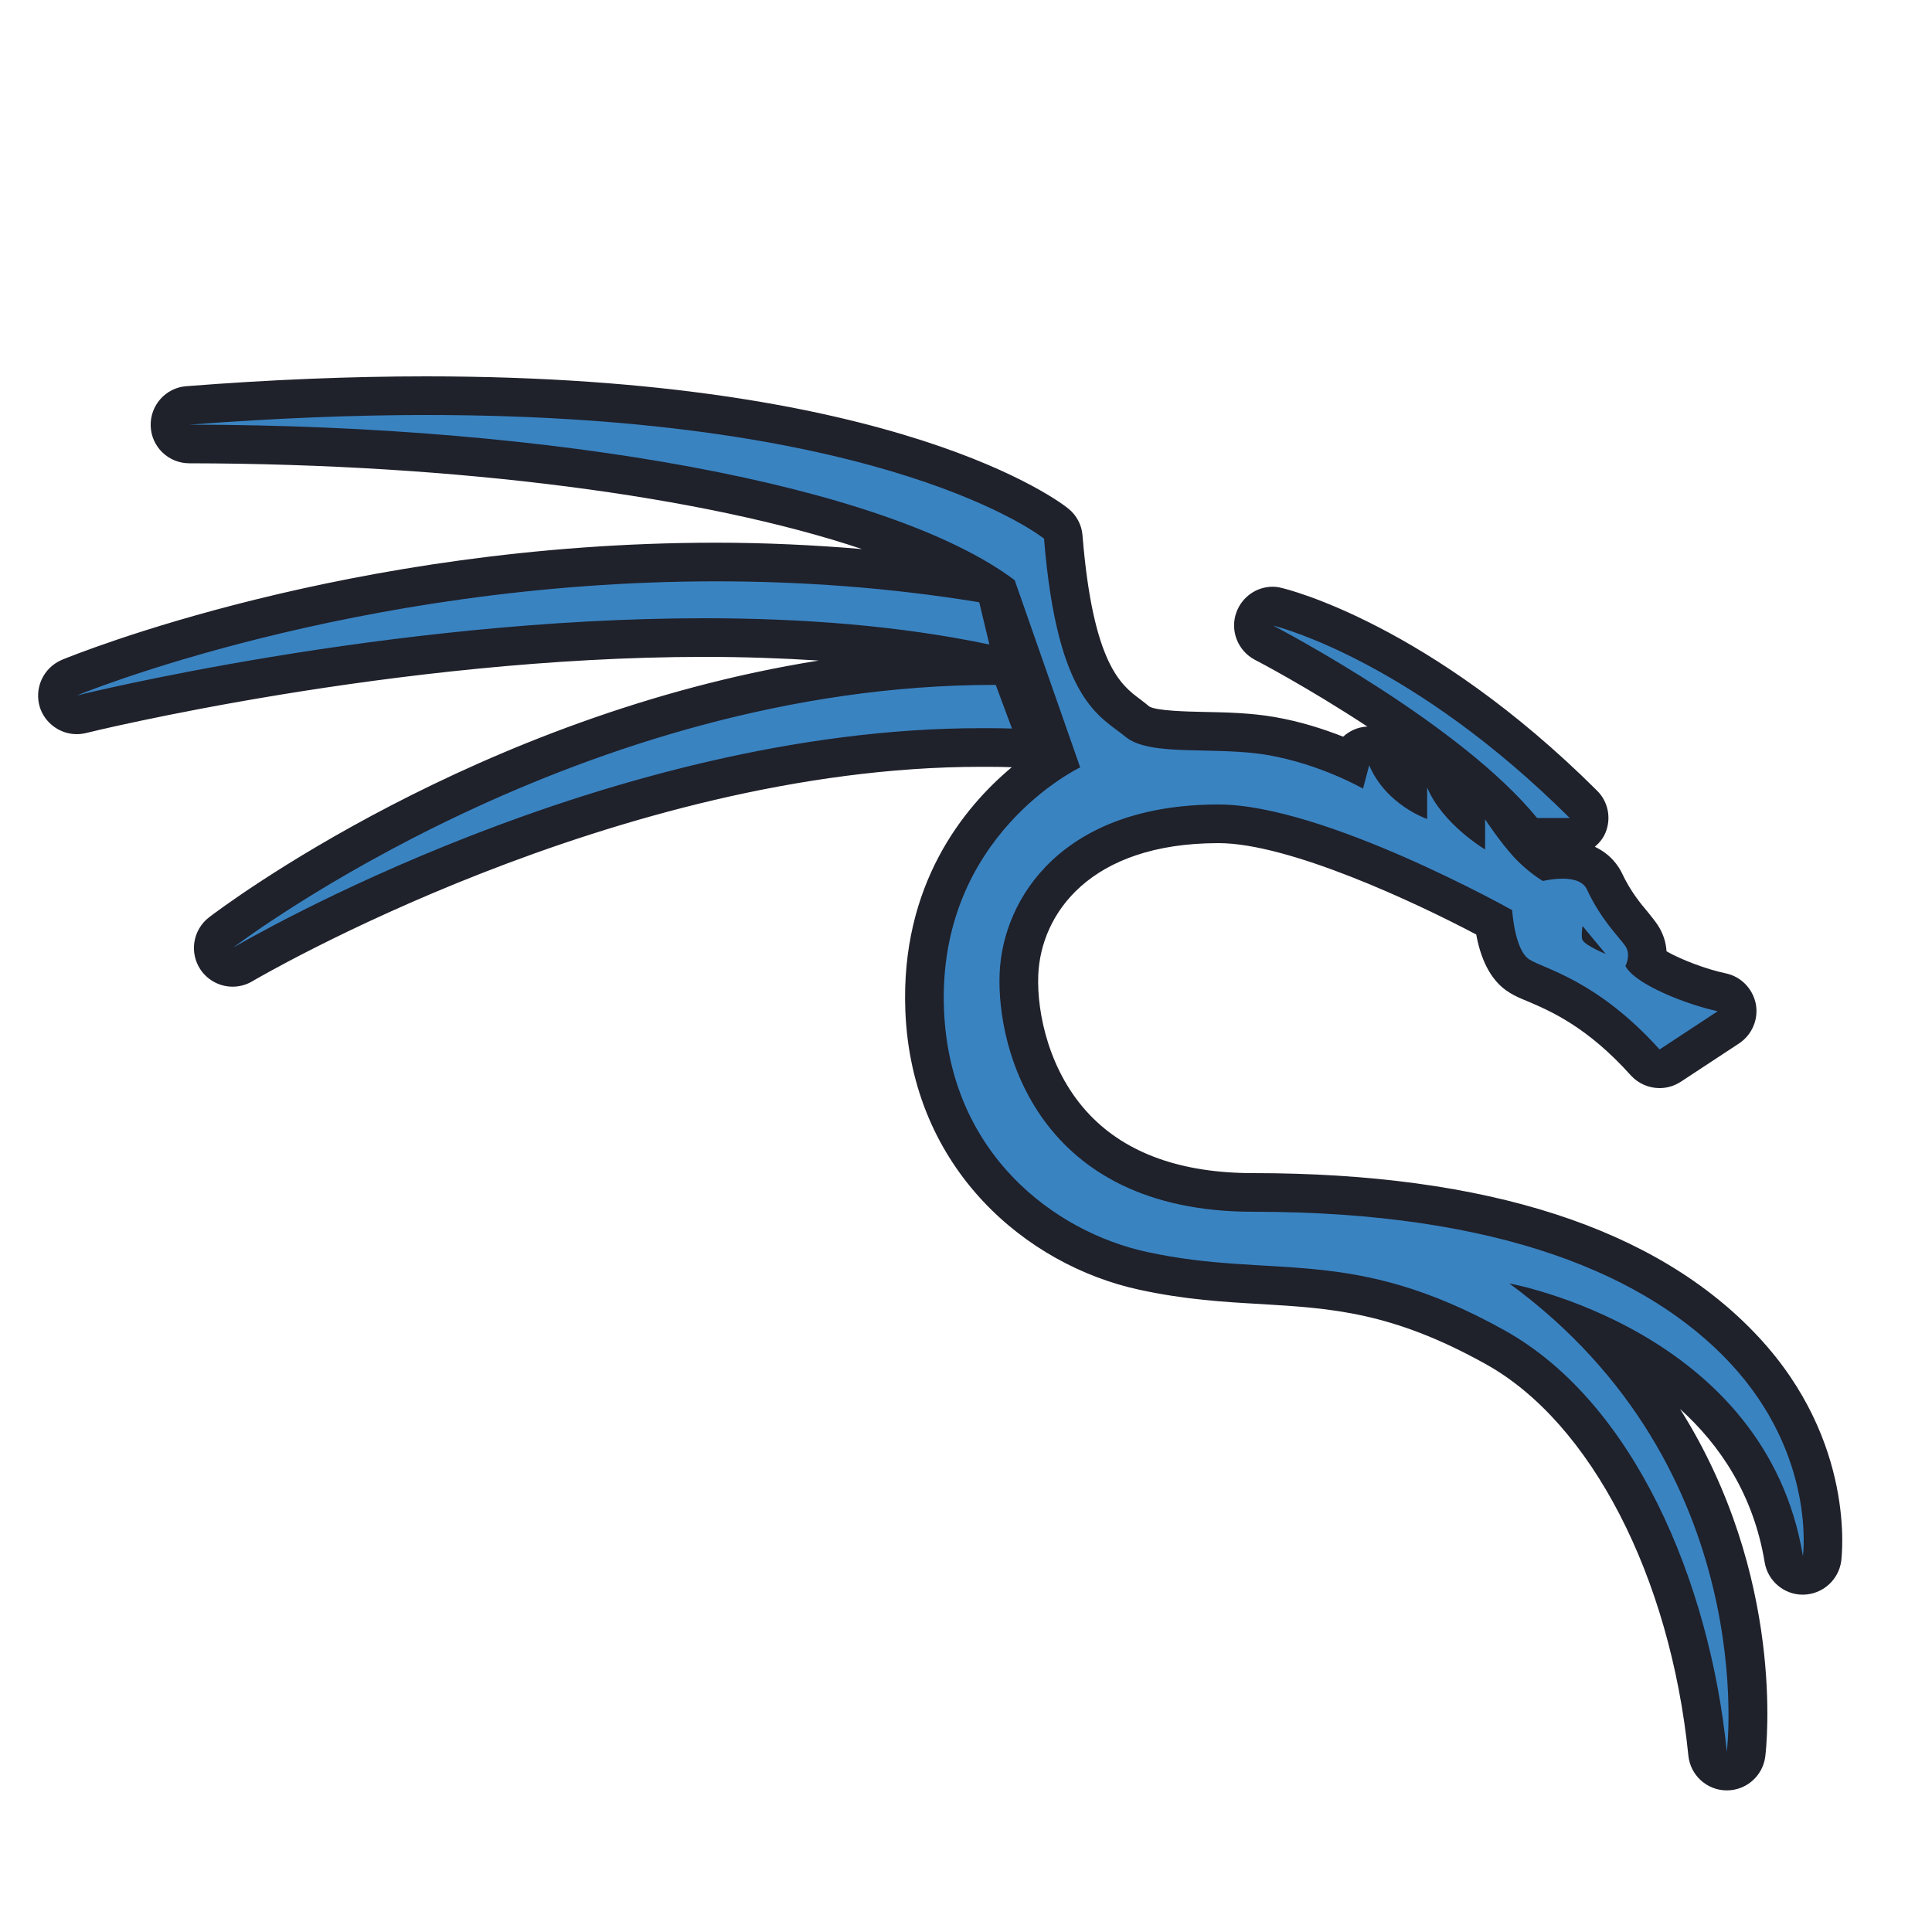
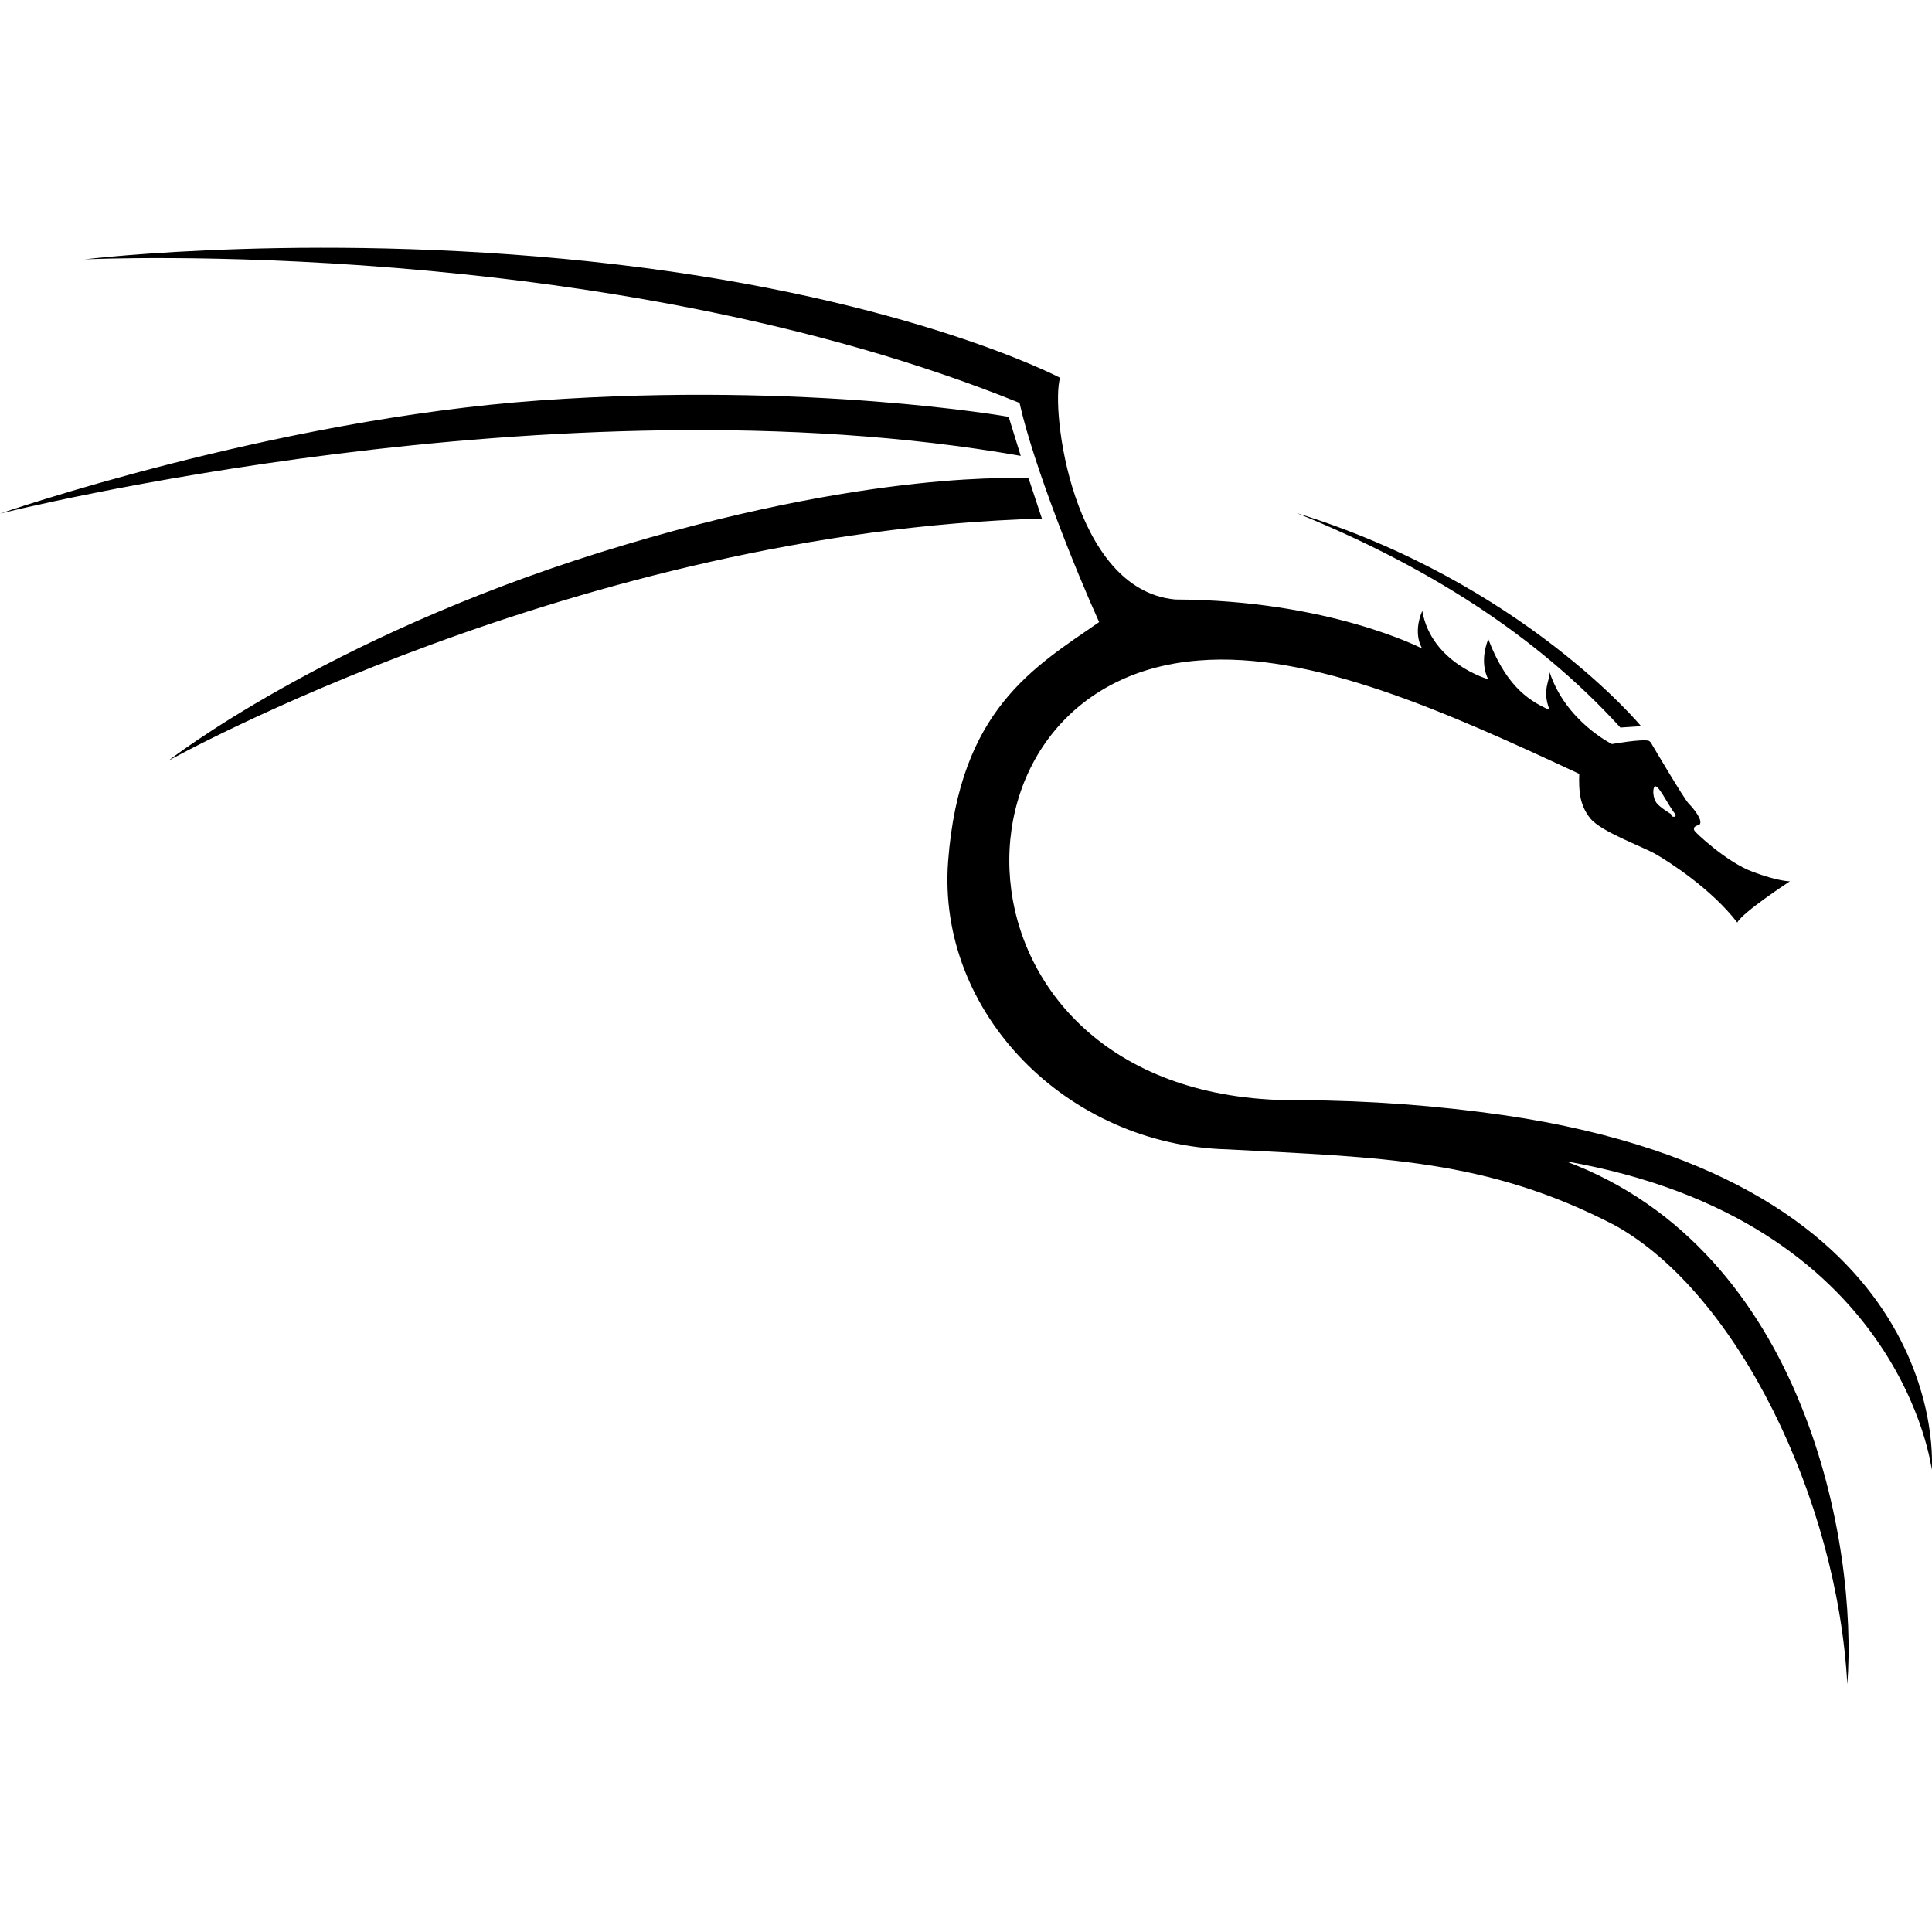
- <svg xmlns="http://www.w3.org/2000/svg" viewBox="0 0 100 100" width="100px" height="100px">
-   <path fill="#3a83c1" d="M93.261,81.186L93.261,81.186c-0.539,0.008-0.99-0.374-1.11-0.9c-1.363-5.979-5.97-9.659-9.57-11.306 c7.778,8.023,8.022,18.034,7.87,21.269c-0.028,0.584-0.517,1.037-1.101,1.031l0,0c-0.548-0.006-0.999-0.419-1.067-0.963 C87.122,81.094,82.91,72.804,77.39,69.73c-5.05-2.82-8.44-3.02-12.03-3.22c-1.92-0.12-3.9-0.23-6.21-0.73 c-5.4-1.18-10.99-5.81-11.29-13.5c-0.3-7.85,4.81-11.78,6.83-13.02c-0.01,0-1.72-0.52-2.35-0.55c-0.52-0.02-1.04-0.02-1.57-0.02 c-19.12,0-38.03,11.13-38.22,11.24c-0.16,0.09-0.34,0.14-0.51,0.14c-0.32,0-0.64-0.15-0.83-0.44c-0.3-0.44-0.2-1.03,0.22-1.35 c0.18-0.14,18.35-13.38,39.58-13.91c0-0.02,0-0.01,0-0.04C46.77,33.64,41.91,33,36.46,33c-16.11,0-32.09,3.93-32.25,3.97 C4.13,36.99,4.05,37,3.97,37c-0.42,0-0.81-0.27-0.95-0.68c-0.16-0.5,0.09-1.04,0.57-1.24c0.14-0.06,14.67-5.99,33.47-5.99 c4.65,0,9.55,0.41,13.98,1.13c-6.715-4.261-23.019-7.114-40.75-7.236c-0.553-0.004-1.008-0.438-1.03-0.99l0,0 c-0.022-0.559,0.408-1.04,0.966-1.081c3.941-0.289,8.248-0.433,11.833-0.433c24.12,0,32.27,6.35,32.61,6.62L55,27.37l0.03,0.42 c0.58,7.12,2.26,8.38,3.38,9.21c0.17,0.12,0.33,0.24,0.48,0.36c0.5,0.42,2.05,0.46,3.43,0.49c1.14,0.02,2.32,0.05,3.46,0.24 c1.68,0.29,3.15,0.86,4.12,1.29l0.35-0.43c0.325-0.4,0.795-0.655,1.308-0.711l1.652-0.179c-0.83-0.6-1.68-1.16-2.48-1.68 c-2.87-1.84-5.27-3.09-5.31-3.12c-0.45-0.23-0.66-0.76-0.48-1.23c0.14-0.4,0.52-0.66,0.94-0.66c0.07,0,0.15,0.01,0.22,0.03 c0.3,0.07,7.39,1.81,15.86,10.23c0.28,0.28,0.37,0.71,0.22,1.09c-0.16,0.37-0.52,0.62-0.93,0.62h-1.69 c-0.31,0-0.861-0.127-1.051-0.357c0,0,0,0,0.571,0.677c0.347,0.411,0.74,0.7,1,0.88c0.22-0.03,0.5-0.06,0.8-0.06 c1.41,0,1.95,0.7,2.15,1.12c0.51,1.08,1.08,1.76,1.5,2.27c0.18,0.21,0.33,0.39,0.43,0.54c0.29,0.45,0.35,0.93,0.28,1.36 c0.66,0.51,2.4,1.28,3.87,1.59l0.878,1.464L85.73,55.63l-0.57-0.64c-2.41-2.68-4.53-3.58-5.67-4.07c-0.35-0.14-0.63-0.26-0.85-0.4 c-0.89-0.54-1.2-1.88-1.32-2.79c-1.96-1.06-9.77-5.09-14.25-5.09c-7.39,0-10.18,4.19-10.33,7.79c-0.09,2.27,0.63,5.56,2.94,7.97 c2.12,2.2,5.2,3.32,9.17,3.32c11.84,0,20.4,2.75,25.44,8.16c3.579,3.844,4.061,8.204,4.07,10.197 C94.363,80.685,93.869,81.177,93.261,81.186z" />
-   <path fill="#1f212b" d="M91.02,69.2c-5.24-5.63-14.04-8.48-26.17-8.48c-3.68,0-6.53-1.01-8.44-3.01 c-2.1-2.19-2.75-5.27-2.67-7.24c0.13-3.15,2.65-6.83,9.33-6.83c3.65,0,10.2,3.07,13.34,4.73c0.2,1.1,0.66,2.36,1.71,3 c0.28,0.18,0.59,0.31,0.98,0.47c1.14,0.49,3.05,1.3,5.31,3.82c0.39,0.43,0.94,0.66,1.49,0.66c0.38,0,0.76-0.11,1.1-0.33l3.01-1.98 c0.68-0.45,1.02-1.26,0.87-2.05c-0.16-0.79-0.77-1.42-1.56-1.58c-1.04-0.22-2.35-0.73-3.06-1.14c-0.03-0.46-0.17-0.93-0.47-1.38 c-0.14-0.21-0.31-0.41-0.49-0.64c-0.39-0.46-0.91-1.09-1.36-2.05c-0.16-0.33-0.56-0.95-1.39-1.34c0.23-0.2,0.43-0.44,0.55-0.73 c0.31-0.75,0.14-1.61-0.44-2.18C74,32.3,66.64,30.5,66.33,30.43c-0.15-0.04-0.3-0.06-0.46-0.06c-0.82,0-1.57,0.51-1.87,1.31 c-0.35,0.94,0.06,2,0.95,2.47c0.05,0.02,2.76,1.44,5.83,3.46h-0.06c-0.46,0.03-0.88,0.23-1.2,0.52c-0.97-0.38-2.21-0.79-3.57-1.02 c-1.21-0.21-2.49-0.24-3.61-0.26c-0.98-0.02-2.47-0.06-2.85-0.28c-0.13-0.11-0.3-0.24-0.48-0.38c-0.97-0.72-2.44-1.81-2.98-8.48 c-0.04-0.54-0.31-1.05-0.74-1.39c-0.34-0.28-8.76-6.84-33.23-6.84c-3.91,0-8.09,0.17-12.42,0.51c-1.07,0.08-1.88,1-1.84,2.07 s0.92,1.92,2,1.92c13.91,0.02,26.67,1.71,34.82,4.44c-2.49-0.21-5.01-0.33-7.56-0.33c-19,0-33.26,5.82-33.85,6.06 c-0.97,0.41-1.46,1.48-1.14,2.48C2.35,37.46,3.13,38,3.97,38c0.16,0,0.32-0.02,0.49-0.06C4.61,37.9,20.48,34,36.46,34 c2.06,0,4.04,0.07,5.92,0.19c-17.69,2.82-30.92,12.8-31.56,13.29c-0.84,0.65-1.03,1.83-0.44,2.71c0.39,0.57,1.02,0.88,1.66,0.88 c0.35,0,0.7-0.09,1.02-0.28c0.19-0.11,18.89-11.1,37.71-11.1c0.52,0,1.03,0,1.54,0.02h0.06c-2.49,2.08-5.76,6.08-5.51,12.6 c0.32,8.23,6.3,13.18,12.08,14.44c2.38,0.52,4.41,0.64,6.37,0.75c3.61,0.22,6.74,0.4,11.6,3.11c5.43,3.02,9.54,10.98,10.48,20.26 c0.1,1.01,0.95,1.79,1.97,1.8c0.01,0,0.01,0,0.02,0c1.01,0,1.86-0.75,1.99-1.75c0.06-0.49,1.06-9.32-4.41-17.99 c2.05,1.85,3.8,4.42,4.38,7.94c0.16,0.96,1,1.67,1.97,1.67h0.03c0.99-0.02,1.82-0.75,1.96-1.73C95.33,80.56,96.07,74.62,91.02,69.2z M65.9,32.38c0.48,0.12,7.29,1.94,15.35,9.96h-1.69C75.62,37.51,66.47,32.68,65.9,32.38z M36.46,32c-16.43,0-32.49,4-32.49,4 s14.27-5.91,33.09-5.91c4.34,0,8.91,0.31,13.61,1.08c0,0.01,0.01,0.01,0.02,0.02l0.52,2.17C46.56,32.38,41.5,32,36.46,32z M50.77,37.69c-19.31,0-38.13,11.03-38.72,11.37c0.55-0.41,18.09-13.61,39.41-13.61h0.08l0.84,2.26 C51.84,37.69,51.31,37.69,50.77,37.69z M93.32,80.54c-1.95-11.73-15.2-14.11-15.2-14.11C91.21,76,89.38,90.67,89.38,90.67 c-0.89-8.82-4.81-18.08-11.5-21.81c-7.96-4.44-11.94-2.63-18.52-4.06c-4.77-1.04-10.21-5.08-10.5-12.56 c-0.35-9.01,7.05-12.52,7.05-12.52l-3.39-9.69C45.98,25.12,28.7,22,9.8,21.98c4.49-0.34,8.57-0.5,12.26-0.5 c24.05,0,31.98,6.4,31.98,6.4c0.68,8.46,2.94,9.2,4.21,10.25c1.26,1.06,4.62,0.48,7.36,0.95c2.74,0.47,4.94,1.74,4.94,1.74 l0.32-1.21c0.88,2.07,3,2.78,3,2.78v-1.63c0.79,1.9,3,3.21,3,3.21v-1.56c0,0,0.74,1.13,1.47,1.93c0.74,0.81,1.52,1.26,1.52,1.26 s0.49-0.12,1.02-0.12c0.5,0,1.04,0.11,1.25,0.54c0.76,1.63,1.68,2.48,2,2.95c0.31,0.47,0,1.03,0,1.03c0.52,0.98,3.26,2.02,4.78,2.34 l-3.01,1.98c-3.22-3.58-5.96-4.17-6.73-4.65c-0.78-0.48-0.9-2.56-0.9-2.56s-9.74-5.47-15.2-5.47c-8.05,0-11.17,4.82-11.33,8.75 c-0.16,3.92,1.99,12.33,13.11,12.33c12.81,0,20.47,3.3,24.71,7.84C94.02,75.35,93.32,80.54,93.32,80.54z" />
-   <path fill="#1f212b" d="M81.912,47.93l1.2,1.447c0,0-1.028-0.416-1.2-0.72C81.822,48.499,81.912,47.93,81.912,47.93z" />
+ <svg xmlns="http://www.w3.org/2000/svg" role="img" viewBox="0 0 24 24">
+   <path d="M12.778 5.943s-1.97-.13-5.327.92c-3.42 1.07-5.36 2.587-5.36 2.587s5.098-2.847 10.852-3.008zm7.351 3.095l.257-.017s-1.468-1.78-4.278-2.648c1.58.642 2.954 1.493 4.021 2.665zm.42.74c.039-.068.166.217.263.337.004.024.01.039-.045.027-.005-.025-.013-.032-.013-.032s-.135-.08-.177-.137c-.041-.057-.049-.157-.028-.195zm3.448 8.479s.312-3.578-5.31-4.403a18.277 18.277 0 0 0-2.524-.187c-4.506.06-4.67-5.197-1.275-5.462 1.407-.116 3.087.643 4.73 1.408-.007.204.002.385.136.552.134.168.648.35.813.445.164.094.691.43 1.014.85.07-.131.654-.512.654-.512s-.14.003-.465-.119c-.326-.122-.713-.49-.722-.511-.01-.022-.015-.055.06-.07.059-.049-.072-.207-.13-.265-.058-.058-.445-.716-.454-.73-.009-.016-.012-.031-.04-.05-.085-.027-.46.04-.46.04s-.575-.283-.774-.893c.003.107-.099.224 0 .469-.3-.127-.558-.344-.762-.88-.12.305 0 .499 0 .499s-.707-.198-.82-.85c-.124.293 0 .469 0 .469s-1.153-.602-3.069-.61c-1.283-.118-1.55-2.374-1.43-2.754 0 0-1.85-.975-5.493-1.406-3.642-.43-6.628-.065-6.628-.065s6.45-.31 11.617 1.783c.176.785.704 2.094.989 2.723-.815.563-1.733 1.092-1.876 2.97-.143 1.878 1.472 3.53 3.474 3.58 1.9.102 3.214.116 4.806.942 1.52.84 2.766 3.4 2.89 5.703.132-1.709-.509-5.383-3.5-6.498 4.181.732 4.549 3.832 4.549 3.832zM12.68 5.663l-.15-.485s-2.484-.441-5.822-.204C3.37 5.211 0 6.38 0 6.38s6.896-1.735 12.68-.717Z" />
</svg>
